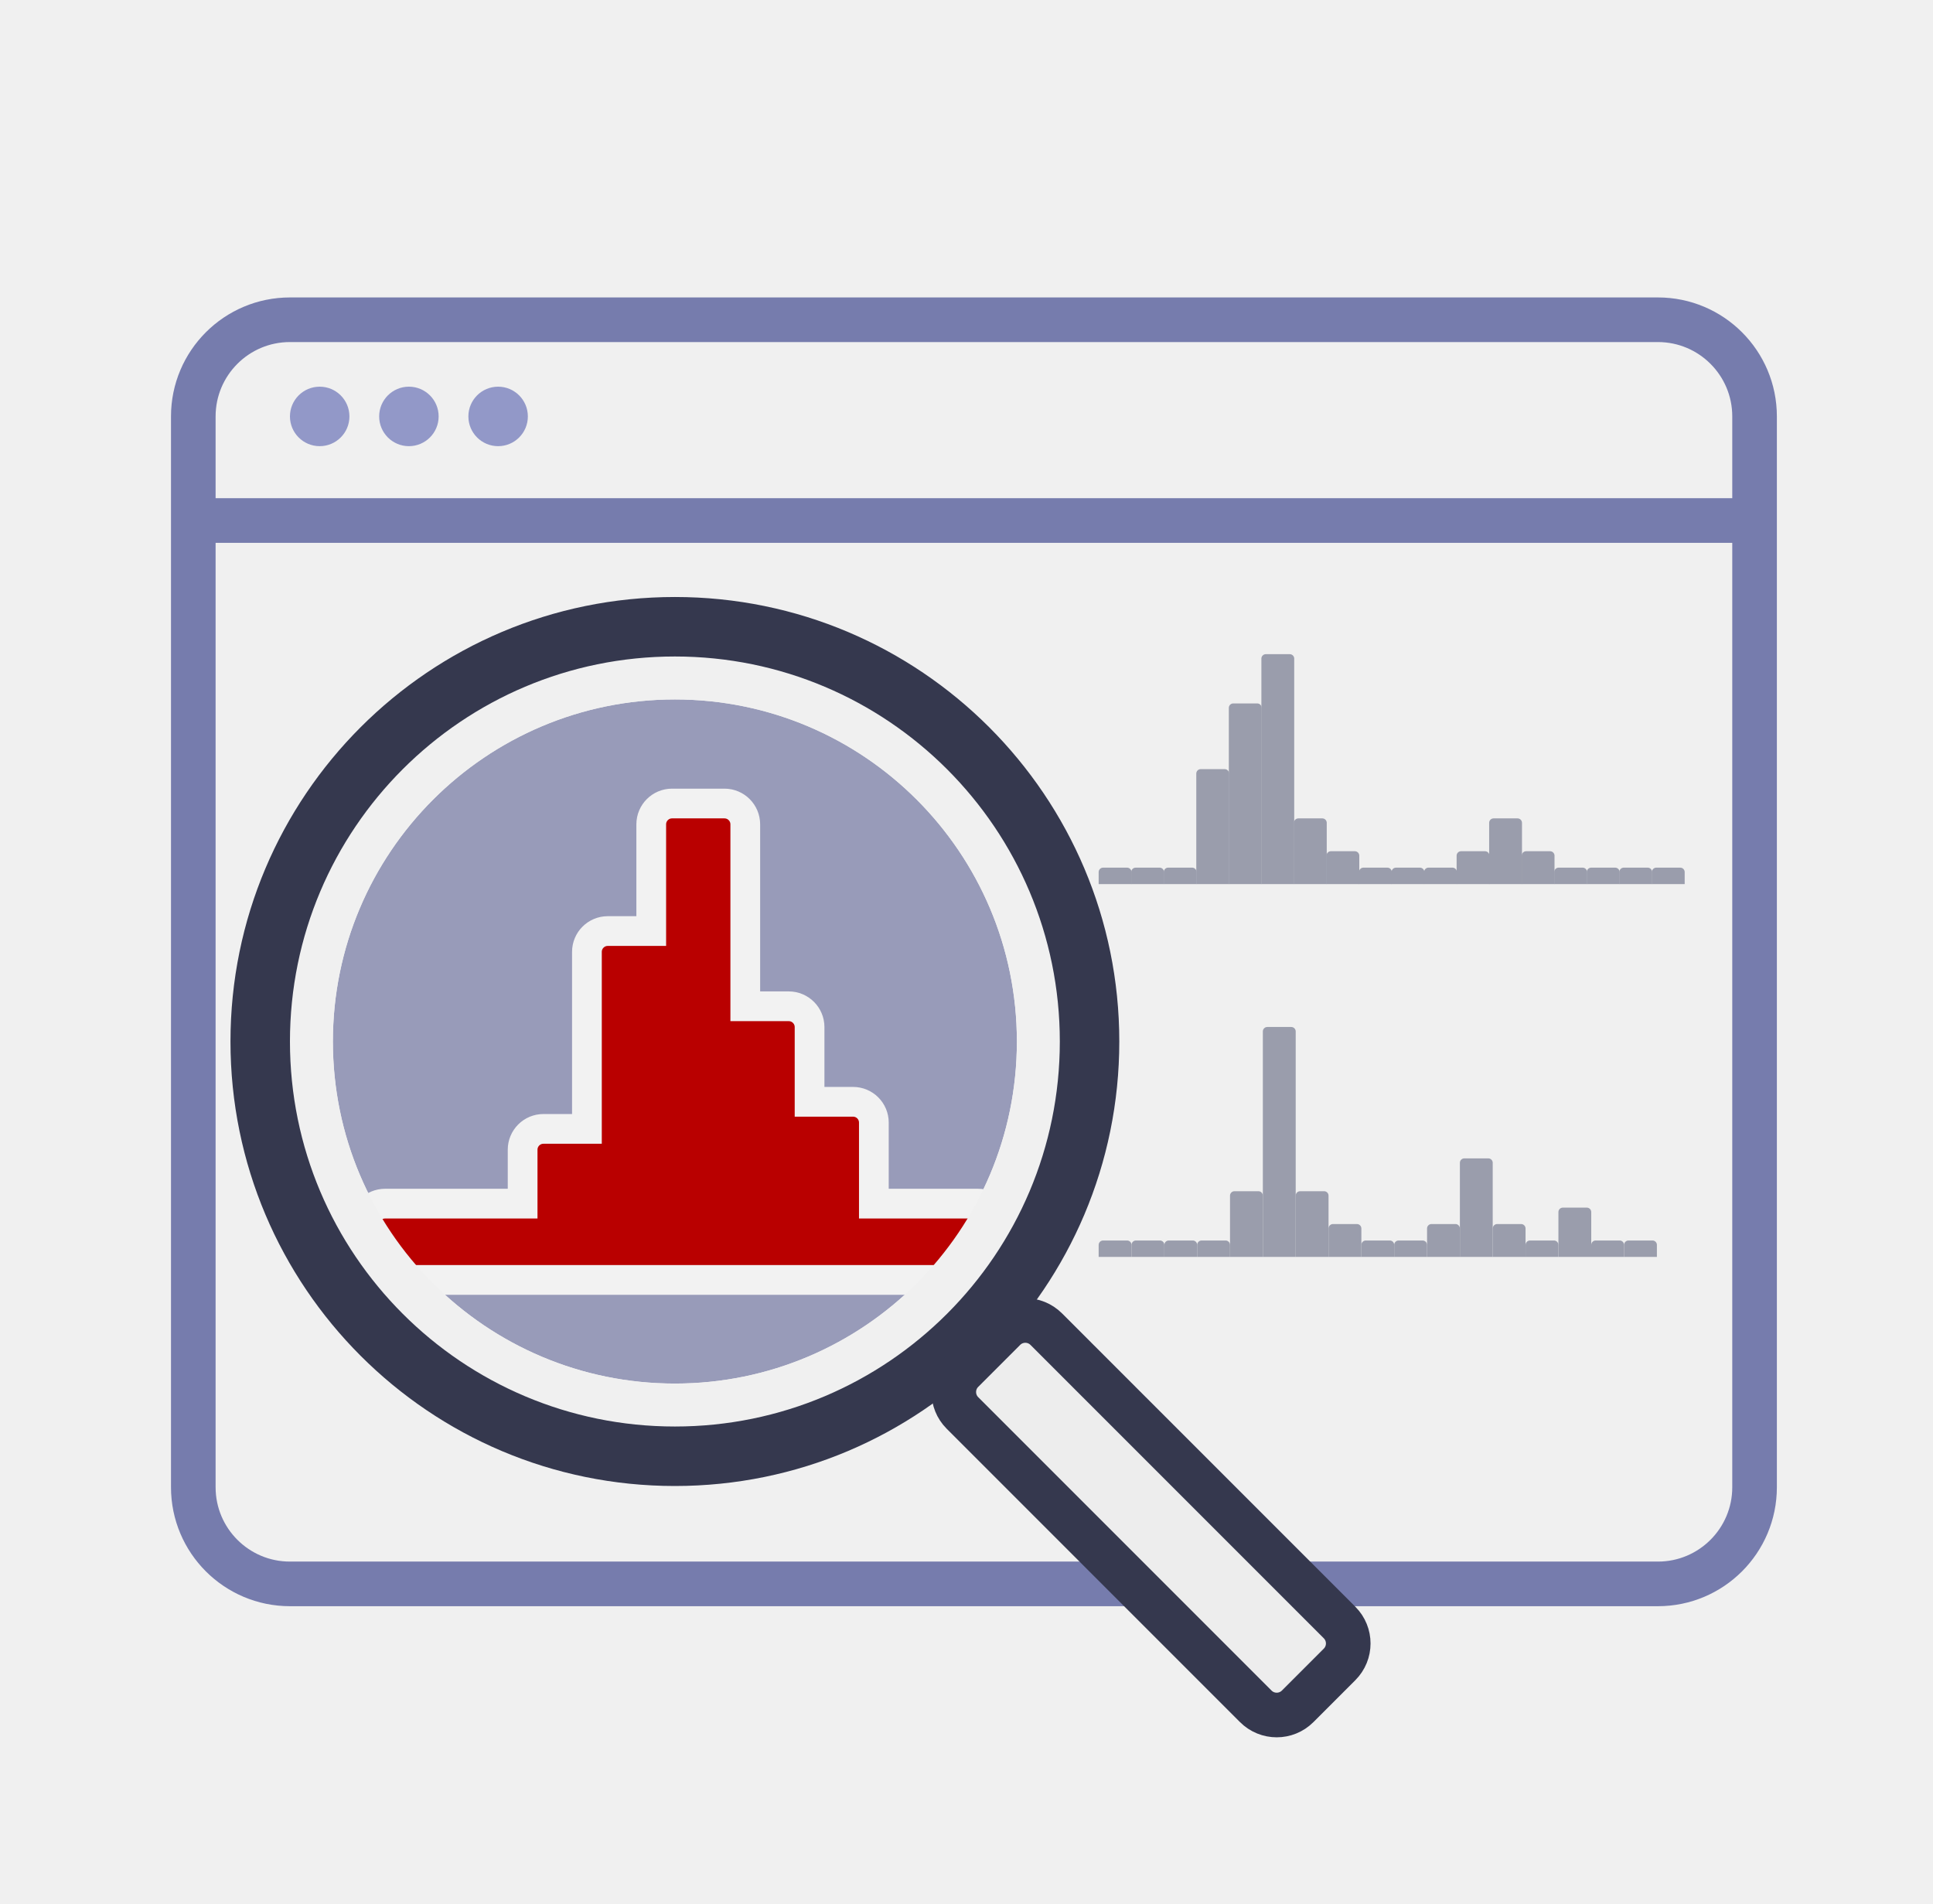
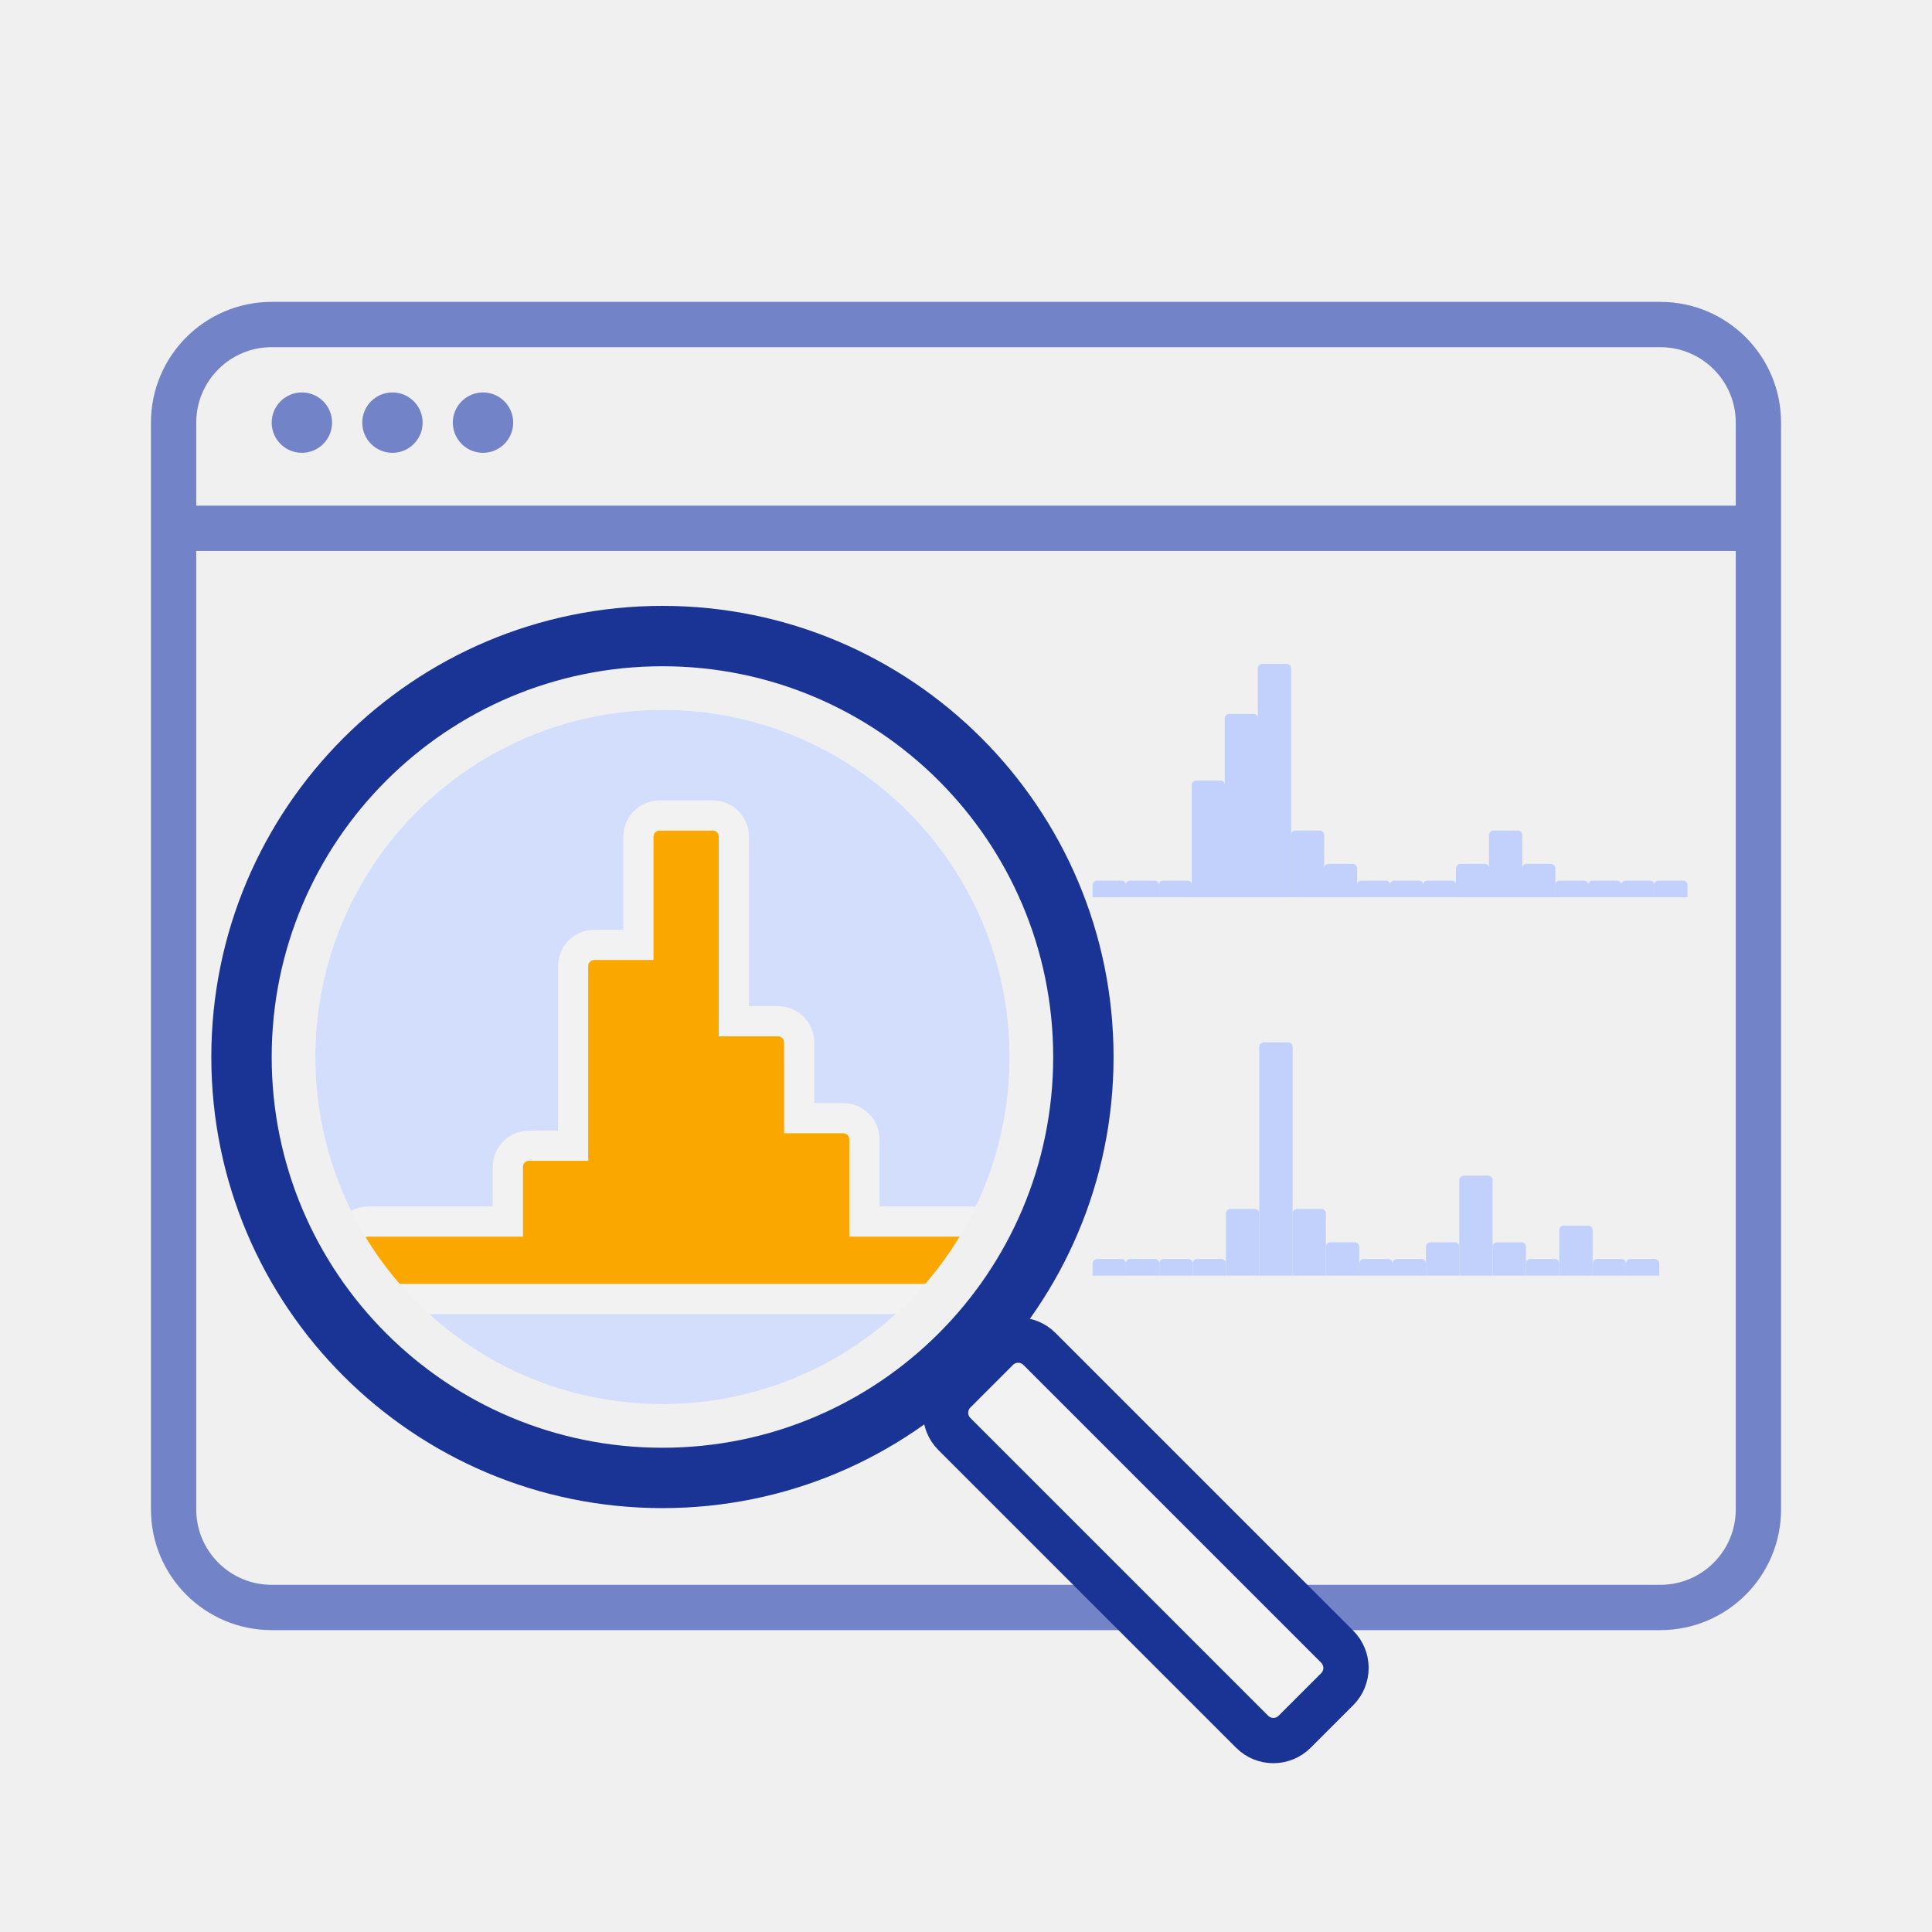
- <svg xmlns="http://www.w3.org/2000/svg" width="65" height="64" viewBox="0 0 65 64" fill="none">
-   <g clip-path="url(#clip0_2_543)">
-     <rect x="6.5" y="10.75" width="52.5" height="42.5" rx="3.25" stroke="#767CAD" stroke-width="1.5" />
-     <path d="M6.25 17.5H59.25" stroke="#767CAD" stroke-width="1.5" />
-     <circle cx="10.75" cy="14" r="1" fill="#9298C8" />
-     <circle cx="13.75" cy="14" r="1" fill="#9298C8" />
-     <circle cx="16.75" cy="14" r="1" fill="#9298C8" />
-     <path d="M36.944 41.854C36.944 41.771 37.011 41.705 37.094 41.705H37.899C37.982 41.705 38.049 41.771 38.049 41.854V42.257H36.944V41.854Z" fill="#9A9DAC" />
-     <path d="M38.049 41.854C38.049 41.771 38.115 41.705 38.198 41.705H39.004C39.086 41.705 39.153 41.771 39.153 41.854V42.257H38.049V41.854Z" fill="#9A9DAC" />
-     <path d="M39.153 41.854C39.153 41.771 39.22 41.705 39.302 41.705H40.108C40.19 41.705 40.257 41.771 40.257 41.854V42.257H39.153V41.854Z" fill="#9A9DAC" />
-     <path d="M40.257 41.854C40.257 41.771 40.324 41.705 40.406 41.705H41.212C41.294 41.705 41.361 41.771 41.361 41.854V42.257H40.257V41.854Z" fill="#9A9DAC" />
-     <path d="M41.361 40.197C41.361 40.115 41.428 40.048 41.51 40.048H42.316C42.399 40.048 42.465 40.115 42.465 40.197V42.257H41.361V40.197Z" fill="#9A9DAC" />
-     <path d="M42.465 34.676C42.465 34.594 42.532 34.527 42.615 34.527H43.42C43.503 34.527 43.57 34.594 43.57 34.676V42.257H42.465V34.676Z" fill="#9A9DAC" />
-     <path d="M43.57 40.197C43.57 40.115 43.636 40.048 43.719 40.048H44.525C44.607 40.048 44.674 40.115 44.674 40.197V42.257H43.57V40.197Z" fill="#9A9DAC" />
-     <path d="M44.674 41.302C44.674 41.219 44.741 41.152 44.823 41.152H45.629C45.711 41.152 45.778 41.219 45.778 41.302V42.257H44.674V41.302Z" fill="#9A9DAC" />
-     <path d="M45.778 41.854C45.778 41.771 45.845 41.705 45.927 41.705H46.733C46.816 41.705 46.882 41.771 46.882 41.854V42.257H45.778V41.854Z" fill="#9A9DAC" />
-     <path d="M46.882 41.854C46.882 41.771 46.949 41.705 47.032 41.705H47.837C47.92 41.705 47.987 41.771 47.987 41.854V42.257H46.882V41.854Z" fill="#9A9DAC" />
-     <path d="M47.987 41.302C47.987 41.219 48.053 41.152 48.136 41.152H48.942C49.024 41.152 49.091 41.219 49.091 41.302V42.257H47.987V41.302Z" fill="#9A9DAC" />
-     <path d="M49.091 39.093C49.091 39.011 49.158 38.944 49.24 38.944H50.046C50.128 38.944 50.195 39.011 50.195 39.093V42.257H49.091V39.093Z" fill="#9A9DAC" />
-     <path d="M50.195 41.302C50.195 41.219 50.262 41.152 50.344 41.152H51.15C51.232 41.152 51.299 41.219 51.299 41.302V42.257H50.195V41.302Z" fill="#9A9DAC" />
-     <path d="M51.299 41.854C51.299 41.771 51.366 41.705 51.448 41.705H52.254C52.337 41.705 52.403 41.771 52.403 41.854V42.257H51.299V41.854Z" fill="#9A9DAC" />
-     <path d="M52.404 40.749C52.404 40.667 52.47 40.6 52.553 40.6H53.358C53.441 40.6 53.508 40.667 53.508 40.749V42.257H52.404V40.749Z" fill="#9A9DAC" />
-     <path d="M53.508 41.854C53.508 41.771 53.575 41.705 53.657 41.705H54.463C54.545 41.705 54.612 41.771 54.612 41.854V42.257H53.508V41.854Z" fill="#9A9DAC" />
-     <path d="M54.612 41.854C54.612 41.771 54.679 41.705 54.761 41.705H55.567C55.649 41.705 55.716 41.771 55.716 41.854V42.257H54.612V41.854Z" fill="#9A9DAC" />
-     <path d="M36.944 29.32C36.944 29.237 37.011 29.17 37.094 29.17H37.899C37.982 29.17 38.049 29.237 38.049 29.32V29.723H36.944V29.32Z" fill="#9A9DAC" />
-     <path d="M38.039 29.32C38.039 29.237 38.105 29.17 38.188 29.17H38.994C39.076 29.17 39.143 29.237 39.143 29.32V29.723H38.039V29.32Z" fill="#9A9DAC" />
-     <path d="M39.133 29.32C39.133 29.237 39.2 29.17 39.282 29.17H40.088C40.17 29.17 40.237 29.237 40.237 29.32V29.723H39.133V29.32Z" fill="#9A9DAC" />
-     <path d="M40.227 26.007C40.227 25.924 40.294 25.858 40.376 25.858H41.182C41.264 25.858 41.331 25.924 41.331 26.007V29.723H40.227V26.007Z" fill="#9A9DAC" />
-     <path d="M41.321 23.799C41.321 23.716 41.388 23.649 41.47 23.649H42.276C42.359 23.649 42.425 23.716 42.425 23.799V29.723H41.321V23.799Z" fill="#9A9DAC" />
-     <path d="M42.416 22.142C42.416 22.06 42.482 21.993 42.565 21.993H43.37C43.453 21.993 43.52 22.06 43.52 22.142V29.723H42.416V22.142Z" fill="#9A9DAC" />
-     <path d="M43.51 27.663C43.51 27.581 43.577 27.514 43.659 27.514H44.465C44.547 27.514 44.614 27.581 44.614 27.663V29.723H43.51V27.663Z" fill="#9A9DAC" />
-     <path d="M44.604 28.767C44.604 28.685 44.671 28.618 44.753 28.618H45.559C45.641 28.618 45.708 28.685 45.708 28.767V29.723H44.604V28.767Z" fill="#9A9DAC" />
-     <path d="M45.698 29.32C45.698 29.237 45.765 29.17 45.847 29.17H46.653C46.736 29.17 46.802 29.237 46.802 29.32V29.723H45.698V29.32Z" fill="#9A9DAC" />
-     <path d="M46.792 29.32C46.792 29.237 46.859 29.17 46.942 29.17H47.747C47.83 29.17 47.897 29.237 47.897 29.32V29.723H46.792V29.32Z" fill="#9A9DAC" />
-     <path d="M47.887 29.32C47.887 29.237 47.953 29.17 48.036 29.17H48.842C48.924 29.17 48.991 29.237 48.991 29.32V29.723H47.887V29.32Z" fill="#9A9DAC" />
-     <path d="M48.981 28.767C48.981 28.685 49.048 28.618 49.13 28.618H49.936C50.018 28.618 50.085 28.685 50.085 28.767V29.723H48.981V28.767Z" fill="#9A9DAC" />
-     <path d="M50.075 27.663C50.075 27.581 50.142 27.514 50.224 27.514H51.03C51.112 27.514 51.179 27.581 51.179 27.663V29.723H50.075V27.663Z" fill="#9A9DAC" />
-     <path d="M51.169 28.767C51.169 28.685 51.236 28.618 51.318 28.618H52.124C52.207 28.618 52.273 28.685 52.273 28.767V29.723H51.169V28.767Z" fill="#9A9DAC" />
-     <path d="M52.263 29.32C52.263 29.237 52.33 29.17 52.413 29.17H53.218C53.301 29.17 53.368 29.237 53.368 29.32V29.723H52.263V29.32Z" fill="#9A9DAC" />
-     <path d="M53.358 29.32C53.358 29.237 53.425 29.17 53.507 29.17H54.313C54.395 29.17 54.462 29.237 54.462 29.32V29.723H53.358V29.32Z" fill="#9A9DAC" />
-     <path d="M54.452 29.32C54.452 29.237 54.519 29.17 54.601 29.17H55.407C55.489 29.17 55.556 29.237 55.556 29.32V29.723H54.452V29.32Z" fill="#9A9DAC" />
-     <path d="M55.546 29.32C55.546 29.237 55.613 29.17 55.695 29.17H56.501C56.584 29.17 56.65 29.237 56.65 29.32V29.723H55.546V29.32Z" fill="#9A9DAC" />
-     <mask id="mask0_2_543" style="mask-type:alpha" maskUnits="userSpaceOnUse" x="11" y="23" width="24" height="24">
-       <circle cx="22.694" cy="35.015" r="11.5" fill="#D9D9D9" />
+ <svg xmlns="http://www.w3.org/2000/svg" width="40" height="40" viewBox="0 0 40 40" fill="none">
+   <g clip-path="url(#clip0_1178_30060)">
+     <path d="M5.625 6.719H34.375C35.497 6.719 36.406 7.628 36.406 8.75V31.25C36.406 32.372 35.497 33.281 34.375 33.281H5.625C4.503 33.281 3.594 32.372 3.594 31.25V8.75C3.594 7.628 4.503 6.719 5.625 6.719Z" stroke="#7283C7" stroke-width="0.938" />
+     <path d="M3.438 10.938H36.562" stroke="#7283C7" stroke-width="0.938" />
+     <circle cx="6.25" cy="8.75" r="0.469" fill="#7283C7" stroke="#7283C7" stroke-width="0.312" />
+     <circle cx="8.125" cy="8.75" r="0.469" fill="#7283C7" stroke="#7283C7" stroke-width="0.312" />
+     <circle cx="10" cy="8.75" r="0.469" fill="#7283C7" stroke="#7283C7" stroke-width="0.312" />
+     <path d="M22.621 26.159C22.621 26.107 22.663 26.066 22.715 26.066H23.218C23.27 26.066 23.311 26.107 23.311 26.159V26.411H22.621V26.159Z" fill="#C1D1FB" />
+     <path d="M23.311 26.159C23.311 26.107 23.353 26.065 23.405 26.065H23.908C23.96 26.065 24.002 26.107 24.002 26.159V26.41H23.311V26.159Z" fill="#C1D1FB" />
+     <path d="M24.002 26.159C24.002 26.107 24.043 26.066 24.095 26.066H24.598C24.65 26.066 24.692 26.107 24.692 26.159V26.411H24.002V26.159Z" fill="#C1D1FB" />
+     <path d="M24.692 26.159C24.692 26.107 24.733 26.066 24.785 26.066H25.288C25.34 26.066 25.382 26.107 25.382 26.159V26.411H24.692V26.159Z" fill="#C1D1FB" />
+     <path d="M25.382 25.123C25.382 25.072 25.424 25.03 25.475 25.03H25.979C26.03 25.03 26.072 25.072 26.072 25.123V26.41H25.382V25.123Z" fill="#C1D1FB" />
+     <path d="M26.072 21.673C26.072 21.621 26.113 21.58 26.165 21.58H26.669C26.72 21.58 26.762 21.621 26.762 21.673V26.411H26.072V21.673Z" fill="#C1D1FB" />
+     <path d="M26.762 25.123C26.762 25.072 26.804 25.03 26.855 25.03H27.359C27.411 25.03 27.452 25.072 27.452 25.123V26.41H26.762V25.123Z" fill="#C1D1FB" />
+     <path d="M27.452 25.814C27.452 25.762 27.494 25.72 27.545 25.72H28.049C28.101 25.72 28.142 25.762 28.142 25.814V26.41H27.452V25.814Z" fill="#C1D1FB" />
+     <path d="M28.142 26.159C28.142 26.107 28.184 26.066 28.236 26.066H28.739C28.791 26.066 28.833 26.107 28.833 26.159V26.411H28.142V26.159Z" fill="#C1D1FB" />
+     <path d="M28.832 26.159C28.832 26.107 28.874 26.066 28.926 26.066H29.429C29.481 26.066 29.523 26.107 29.523 26.159V26.411H28.832V26.159Z" fill="#C1D1FB" />
+     <path d="M29.523 25.814C29.523 25.762 29.564 25.72 29.616 25.72H30.12C30.171 25.72 30.213 25.762 30.213 25.814V26.41H29.523V25.814Z" fill="#C1D1FB" />
+     <path d="M30.213 24.433C30.213 24.382 30.255 24.34 30.306 24.34H30.81C30.861 24.34 30.903 24.382 30.903 24.433V26.411H30.213V24.433Z" fill="#C1D1FB" />
+     <path d="M30.903 25.814C30.903 25.762 30.945 25.72 30.996 25.72H31.5C31.551 25.72 31.593 25.762 31.593 25.814V26.41H30.903V25.814Z" fill="#C1D1FB" />
+     <path d="M31.593 26.159C31.593 26.107 31.635 26.066 31.686 26.066H32.19C32.241 26.066 32.283 26.107 32.283 26.159V26.411H31.593V26.159Z" fill="#C1D1FB" />
+     <path d="M32.283 25.469C32.283 25.417 32.325 25.375 32.376 25.375H32.88C32.931 25.375 32.973 25.417 32.973 25.469V26.411H32.283V25.469Z" fill="#C1D1FB" />
+     <path d="M32.973 26.159C32.973 26.107 33.015 26.066 33.067 26.066H33.57C33.622 26.066 33.663 26.107 33.663 26.159V26.411H32.973V26.159Z" fill="#C1D1FB" />
+     <path d="M33.663 26.159C33.663 26.107 33.705 26.066 33.757 26.066H34.26C34.312 26.066 34.353 26.107 34.353 26.159V26.411H33.663V26.159Z" fill="#C1D1FB" />
+     <path d="M22.621 18.325C22.621 18.273 22.663 18.232 22.715 18.232H23.218C23.27 18.232 23.311 18.273 23.311 18.325V18.577H22.621V18.325Z" fill="#C1D1FB" />
+     <path d="M23.305 18.325C23.305 18.273 23.347 18.232 23.398 18.232H23.902C23.954 18.232 23.995 18.273 23.995 18.325V18.577H23.305V18.325Z" fill="#C1D1FB" />
+     <path d="M23.989 18.325C23.989 18.273 24.031 18.232 24.082 18.232H24.586C24.637 18.232 24.679 18.273 24.679 18.325V18.577H23.989V18.325Z" fill="#C1D1FB" />
+     <path d="M24.673 16.254C24.673 16.203 24.715 16.161 24.766 16.161H25.27C25.322 16.161 25.363 16.203 25.363 16.254V18.576H24.673V16.254Z" fill="#C1D1FB" />
+     <path d="M25.357 14.874C25.357 14.822 25.399 14.781 25.45 14.781H25.954C26.005 14.781 26.047 14.822 26.047 14.874V18.576H25.357V14.874Z" fill="#C1D1FB" />
+     <path d="M26.041 13.839C26.041 13.787 26.082 13.746 26.134 13.746H26.638C26.689 13.746 26.731 13.787 26.731 13.839V18.577H26.041V13.839Z" fill="#C1D1FB" />
+     <path d="M26.725 17.289C26.725 17.238 26.767 17.196 26.818 17.196H27.322C27.373 17.196 27.415 17.238 27.415 17.289V18.576H26.725V17.289Z" fill="#C1D1FB" />
+     <path d="M27.409 17.98C27.409 17.928 27.45 17.886 27.502 17.886H28.006C28.057 17.886 28.099 17.928 28.099 17.98V18.576H27.409V17.98Z" fill="#C1D1FB" />
+     <path d="M28.093 18.325C28.093 18.273 28.134 18.232 28.186 18.232H28.689C28.741 18.232 28.783 18.273 28.783 18.325V18.577H28.093V18.325Z" fill="#C1D1FB" />
+     <path d="M28.776 18.325C28.776 18.273 28.818 18.232 28.87 18.232H29.373C29.425 18.232 29.466 18.273 29.466 18.325V18.577H28.776V18.325Z" fill="#C1D1FB" />
+     <path d="M29.46 18.325C29.46 18.273 29.502 18.232 29.554 18.232H30.057C30.109 18.232 30.151 18.273 30.151 18.325V18.577H29.46V18.325Z" fill="#C1D1FB" />
+     <path d="M30.144 17.98C30.144 17.928 30.186 17.886 30.238 17.886H30.741C30.793 17.886 30.834 17.928 30.834 17.98V18.576H30.144V17.98Z" fill="#C1D1FB" />
+     <path d="M30.828 17.289C30.828 17.238 30.87 17.196 30.921 17.196H31.425C31.477 17.196 31.518 17.238 31.518 17.289V18.576H30.828V17.289Z" fill="#C1D1FB" />
+     <path d="M31.512 17.98C31.512 17.928 31.554 17.886 31.605 17.886H32.109C32.16 17.886 32.202 17.928 32.202 17.98V18.576H31.512V17.98Z" fill="#C1D1FB" />
+     <path d="M32.196 18.325C32.196 18.273 32.238 18.232 32.289 18.232H32.793C32.844 18.232 32.886 18.273 32.886 18.325V18.577H32.196V18.325Z" fill="#C1D1FB" />
+     <path d="M32.88 18.325C32.88 18.273 32.922 18.232 32.973 18.232H33.477C33.528 18.232 33.57 18.273 33.57 18.325V18.577H32.88V18.325Z" fill="#C1D1FB" />
+     <path d="M33.564 18.325C33.564 18.273 33.605 18.232 33.657 18.232H34.161C34.212 18.232 34.254 18.273 34.254 18.325V18.577H33.564V18.325Z" fill="#C1D1FB" />
+     <path d="M34.248 18.325C34.248 18.273 34.289 18.232 34.341 18.232H34.844C34.896 18.232 34.938 18.273 34.938 18.325V18.577H34.248V18.325Z" fill="#C1D1FB" />
+     <mask id="mask0_1178_30060" style="mask-type:alpha" maskUnits="userSpaceOnUse" x="6" y="14" width="15" height="16">
+       <circle cx="13.715" cy="21.884" r="7.188" fill="#D9D9D9" />
    </mask>
-     <g mask="url(#mask0_2_543)">
-       <path d="M34.194 35.015C34.194 41.366 29.045 46.515 22.694 46.515C16.343 46.515 11.194 41.366 11.194 35.015C11.194 28.664 16.343 23.515 22.694 23.515C29.045 23.515 34.194 28.664 34.194 35.015Z" fill="#7277A1" fill-opacity="0.7" />
-       <path d="M32.891 40.466H29.385L29.385 37.742C29.385 37.355 29.072 37.042 28.685 37.042H27.223L27.223 34.531C27.223 34.145 26.91 33.831 26.523 33.831H25.061L25.061 27.714C25.061 27.327 24.747 27.014 24.361 27.014H22.599C22.212 27.014 21.899 27.327 21.899 27.714V31.302H20.436C20.05 31.302 19.736 31.615 19.736 32.002L19.736 37.953H18.274C17.888 37.953 17.574 38.266 17.574 38.653L17.574 40.466H12.95C12.563 40.466 12.25 40.779 12.25 41.166V42.531V43.031L12.75 43.031L33.091 43.031L33.591 43.031V42.531V41.166C33.591 40.779 33.277 40.466 32.891 40.466Z" fill="#B90000" stroke="#F2F2F2" />
+     <g mask="url(#mask0_1178_30060)">
+       <path opacity="0.8" d="M13.715 14.697C17.685 14.697 20.903 17.915 20.903 21.884C20.903 25.854 17.685 29.072 13.715 29.072C9.746 29.072 6.528 25.854 6.528 21.884C6.528 17.915 9.746 14.697 13.715 14.697Z" fill="#CCDAFF" />
+       <path d="M14.757 16.884C14.998 16.884 15.194 17.08 15.194 17.321V21.144H16.108C16.35 21.145 16.546 21.34 16.546 21.582V23.151H17.459C17.701 23.151 17.896 23.347 17.896 23.589V25.291H20.088C20.329 25.291 20.525 25.487 20.525 25.728V26.894H7.187V25.728C7.187 25.487 7.383 25.291 7.625 25.291H10.515V24.158C10.515 23.916 10.711 23.721 10.953 23.721H11.866V20.001C11.866 19.759 12.062 19.564 12.304 19.563H13.218V17.321C13.218 17.08 13.414 16.884 13.655 16.884H14.757Z" fill="#FAA700" stroke="#F2F2F2" stroke-width="0.625" />
    </g>
-     <path fill-rule="evenodd" clip-rule="evenodd" d="M22.694 47.959C29.843 47.959 35.638 42.164 35.638 35.015C35.638 27.866 29.843 22.071 22.694 22.071C15.545 22.071 9.75 27.866 9.75 35.015C9.75 42.164 15.545 47.959 22.694 47.959ZM22.694 49.959C30.948 49.959 37.638 43.269 37.638 35.015C37.638 26.762 30.948 20.071 22.694 20.071C14.441 20.071 7.75 26.762 7.75 35.015C7.75 43.269 14.441 49.959 22.694 49.959Z" fill="#35384E" />
-     <rect x="34.478" y="43.982" width="15.94" height="3.985" rx="0.996" transform="rotate(45 34.4784 43.9816)" fill="#EDEDED" stroke="#35384E" stroke-width="1.5" />
+     <path d="M13.715 12.544C18.873 12.544 23.055 16.726 23.055 21.884C23.055 27.043 18.873 31.224 13.715 31.224C8.557 31.224 4.375 27.043 4.375 21.884C4.375 16.726 8.557 12.545 13.715 12.544ZM13.715 13.794C9.247 13.795 5.625 17.416 5.625 21.884C5.625 26.352 9.247 29.974 13.715 29.974C18.183 29.974 21.805 26.352 21.805 21.884C21.805 17.416 18.183 13.794 13.715 13.794Z" fill="#1A3495" />
+     <rect x="21.08" y="27.488" width="9.963" height="2.491" rx="0.623" transform="rotate(45 21.0803 27.4885)" fill="#F2F2F2" stroke="#1A3495" stroke-width="0.938" />
  </g>
  <defs>
-     <clipPath id="clip0_2_543">
-       <rect x="0.75" width="64" height="64" rx="8" fill="white" />
+     <clipPath id="clip0_1178_30060">
+       <rect width="40" height="40" rx="5" fill="white" />
    </clipPath>
  </defs>
</svg>
